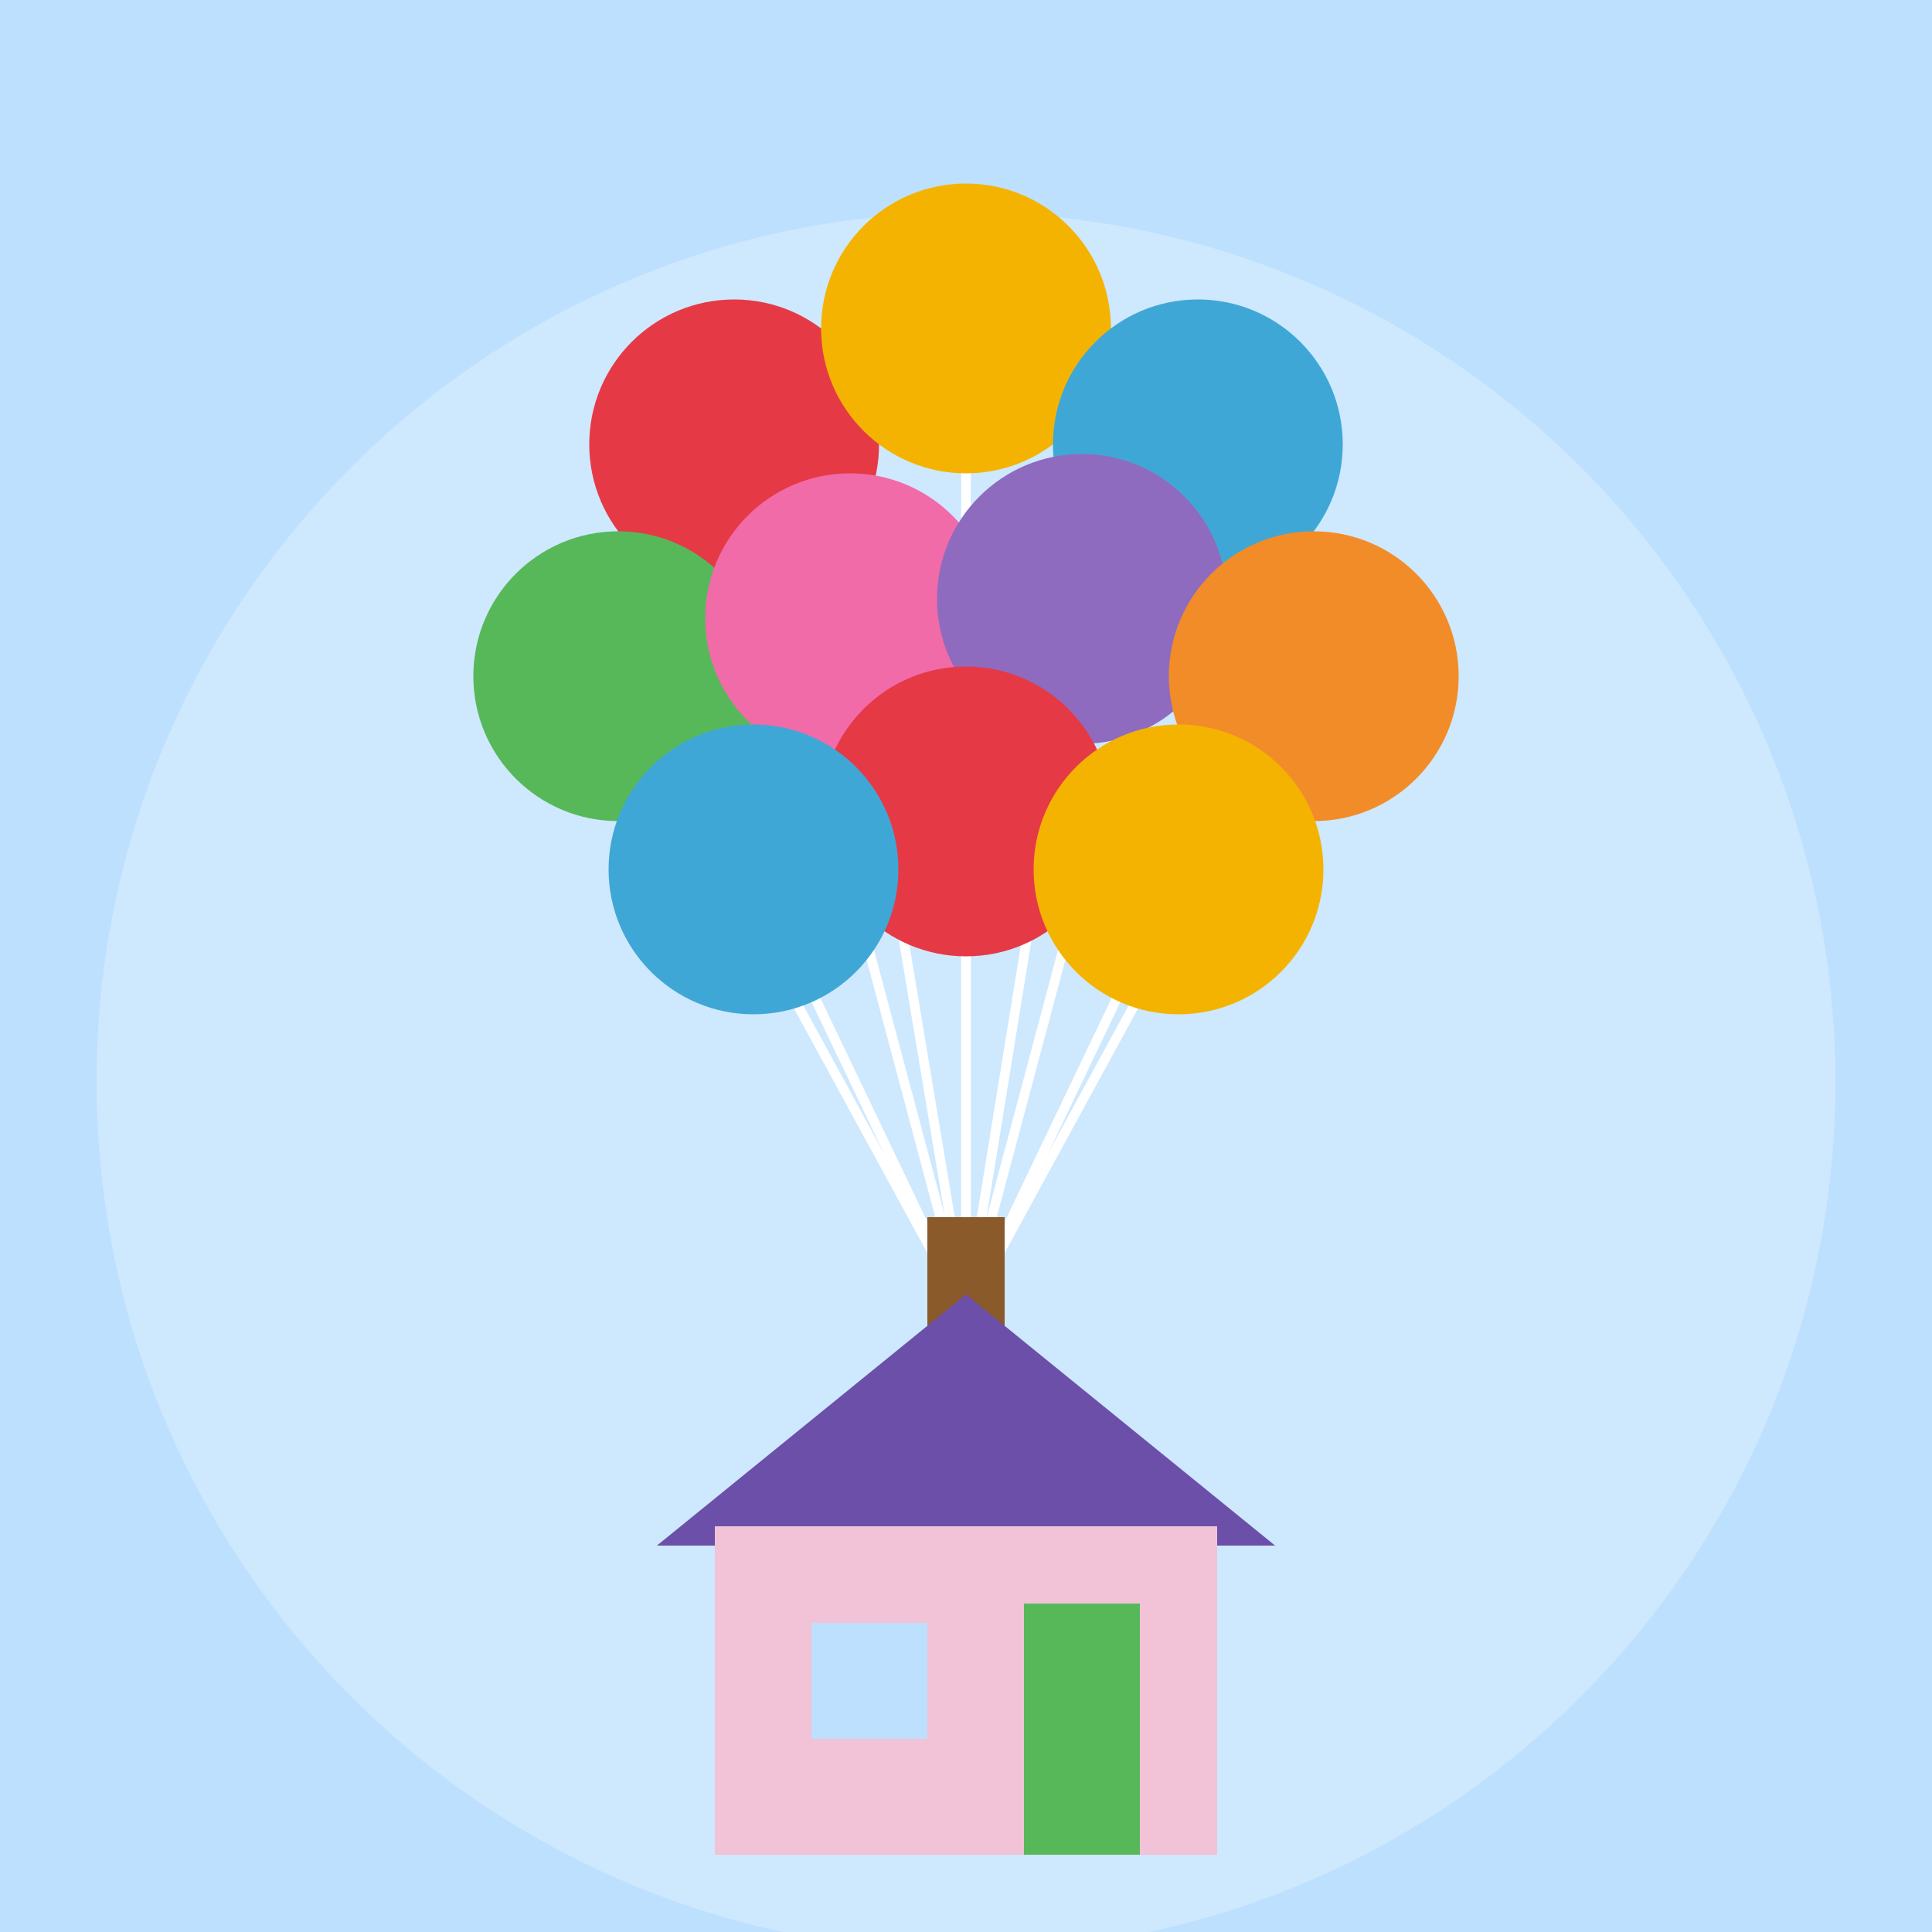
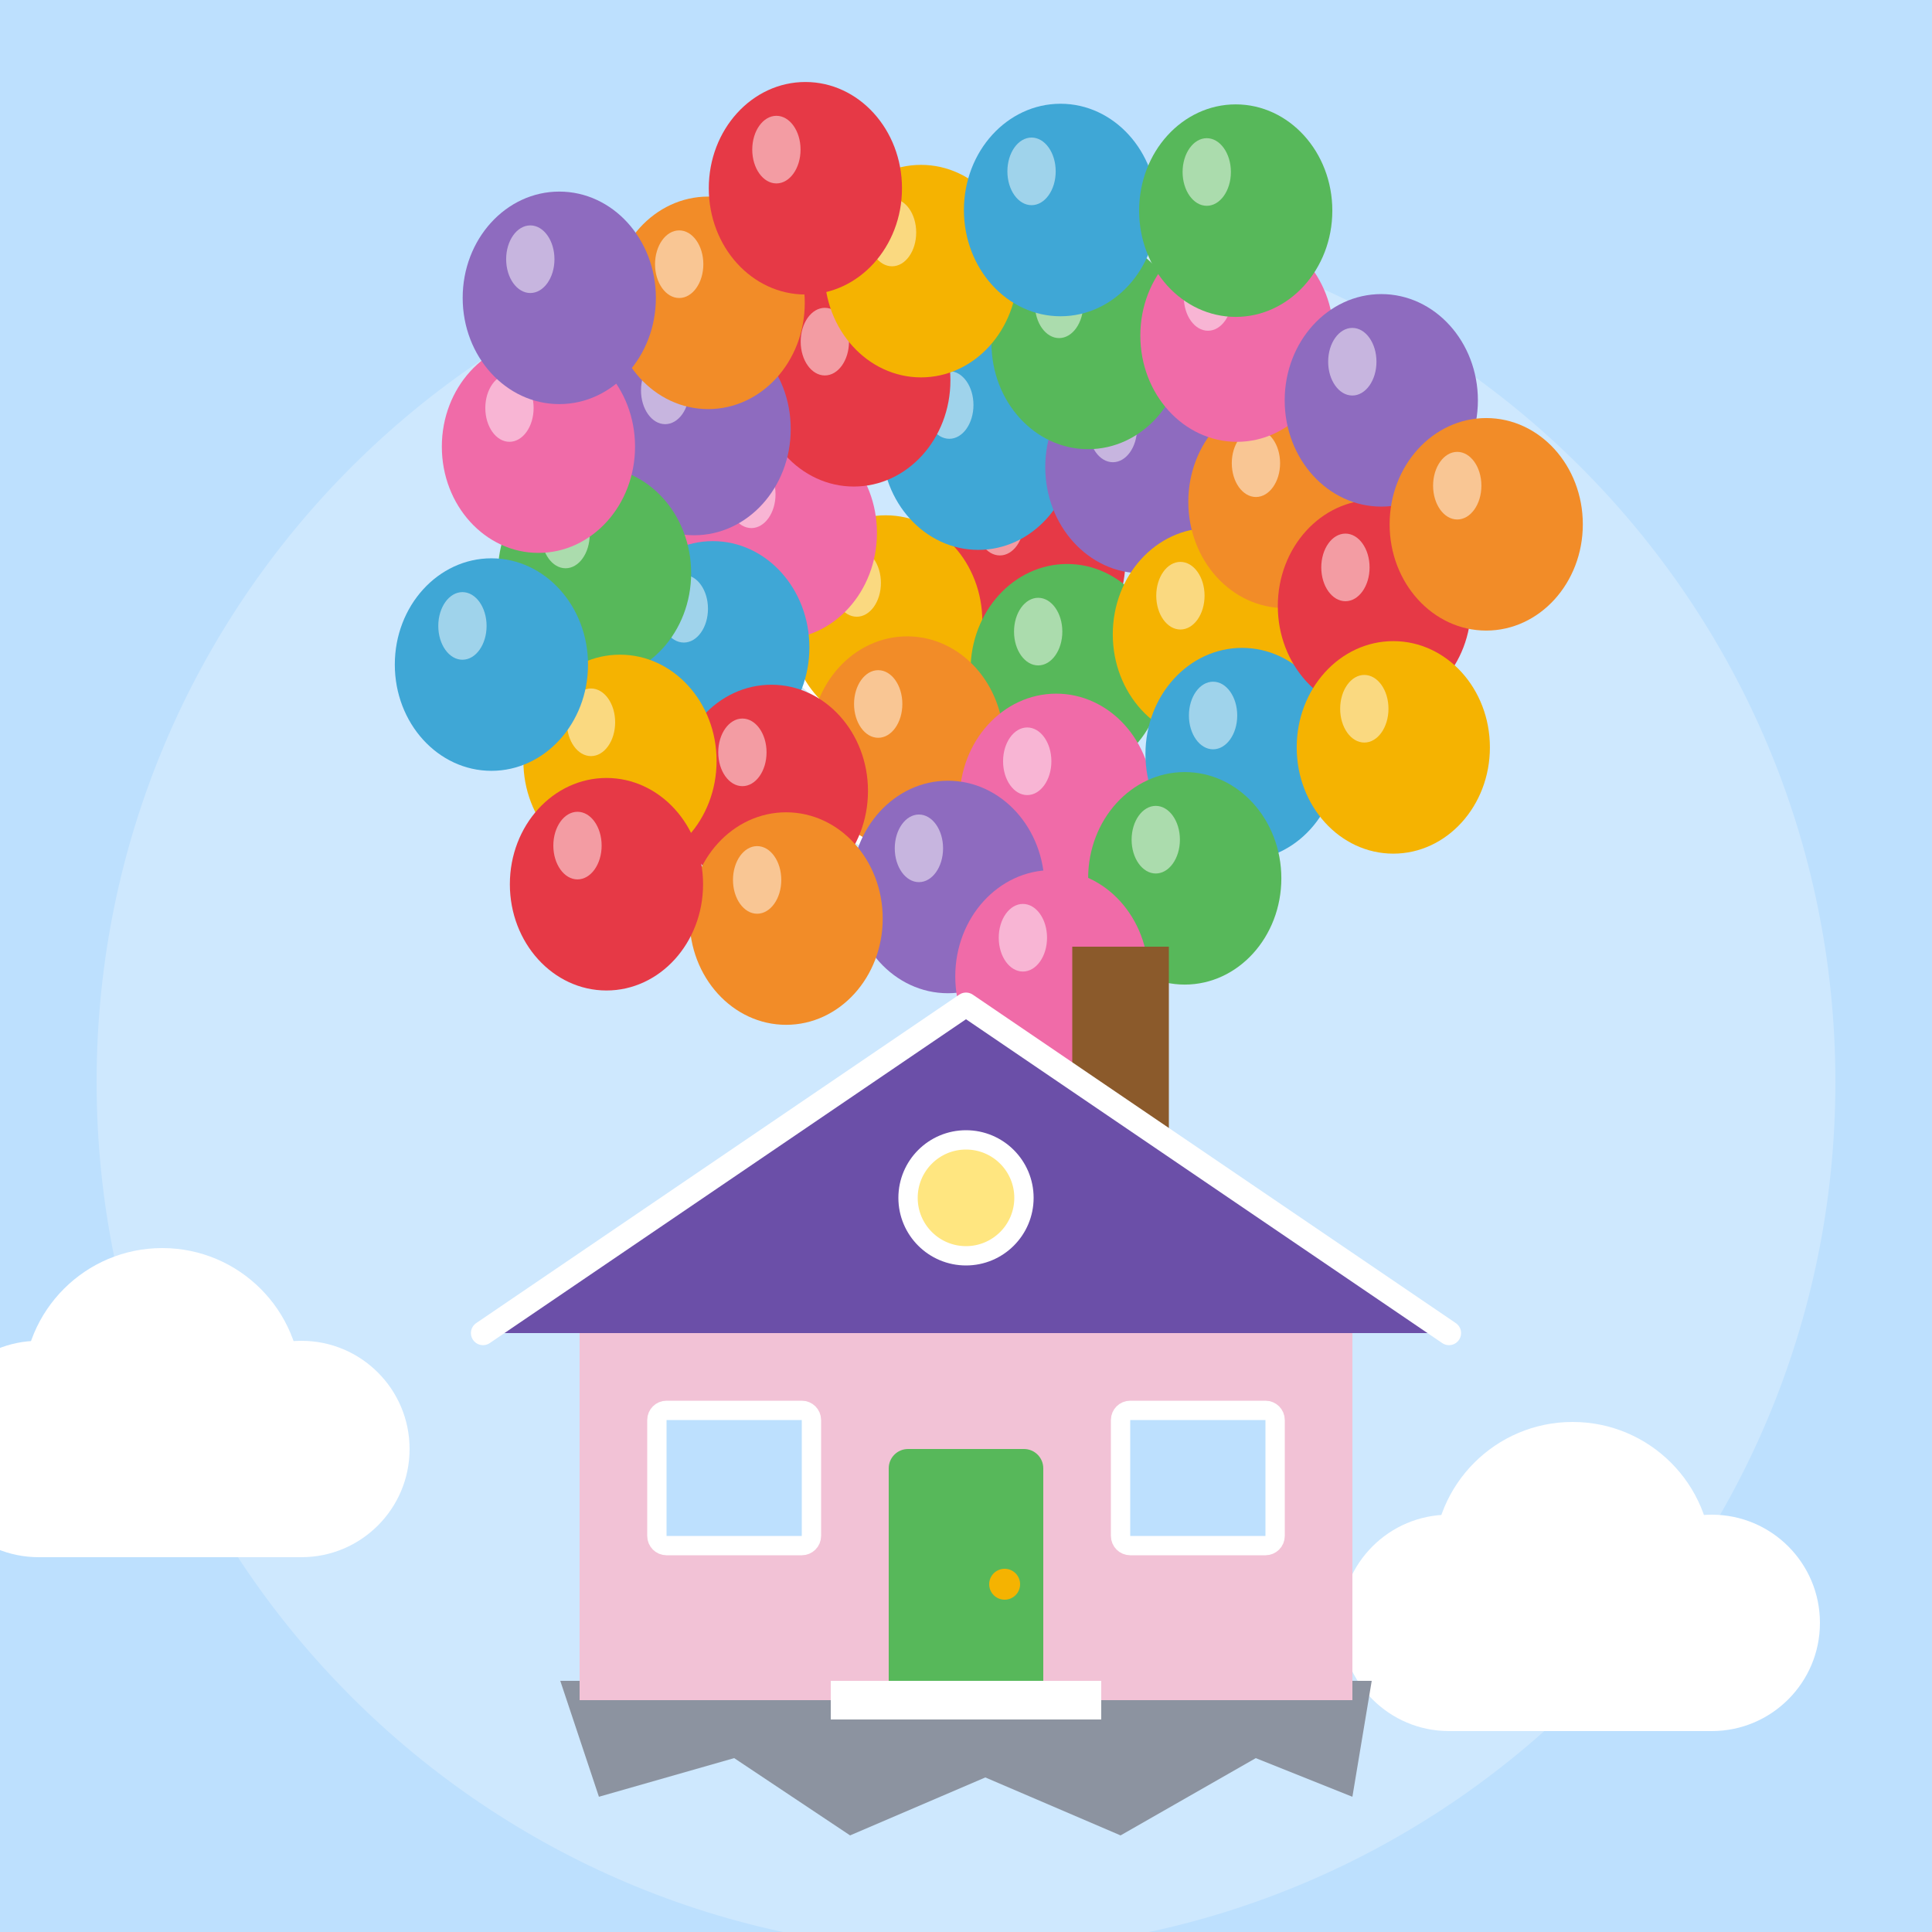
<svg xmlns="http://www.w3.org/2000/svg" viewBox="0 0 200 200">
  <rect width="200" height="200" fill="#BDE0FE" />
  <circle cx="100" cy="112" r="90" fill="#fff" opacity=".25" />
-   <path d="M76 46 L100 136" fill="none" stroke="#fff" stroke-width="1" stroke-linecap="round" stroke-linejoin="round" />
-   <path d="M100 34 L100 136" fill="none" stroke="#fff" stroke-width="1" stroke-linecap="round" stroke-linejoin="round" />
-   <path d="M124 46 L100 136" fill="none" stroke="#fff" stroke-width="1" stroke-linecap="round" stroke-linejoin="round" />
-   <path d="M64 70 L100 136" fill="none" stroke="#fff" stroke-width="1" stroke-linecap="round" stroke-linejoin="round" />
-   <path d="M88 64 L100 136" fill="none" stroke="#fff" stroke-width="1" stroke-linecap="round" stroke-linejoin="round" />
-   <path d="M112 62 L100 136" fill="none" stroke="#fff" stroke-width="1" stroke-linecap="round" stroke-linejoin="round" />
-   <path d="M136 70 L100 136" fill="none" stroke="#fff" stroke-width="1" stroke-linecap="round" stroke-linejoin="round" />
-   <path d="M100 84 L100 136" fill="none" stroke="#fff" stroke-width="1" stroke-linecap="round" stroke-linejoin="round" />
-   <path d="M78 90 L100 136" fill="none" stroke="#fff" stroke-width="1" stroke-linecap="round" stroke-linejoin="round" />
-   <path d="M122 90 L100 136" fill="none" stroke="#fff" stroke-width="1" stroke-linecap="round" stroke-linejoin="round" />
-   <circle cx="76" cy="46" r="15" fill="#E63946" />
-   <circle cx="100" cy="34" r="15" fill="#F5B301" />
-   <circle cx="124" cy="46" r="15" fill="#3FA7D6" />
-   <circle cx="64" cy="70" r="15" fill="#57B85A" />
-   <circle cx="88" cy="64" r="15" fill="#F06BA8" />
-   <circle cx="112" cy="62" r="15" fill="#8E6BBF" />
-   <circle cx="136" cy="70" r="15" fill="#F28C28" />
-   <circle cx="100" cy="84" r="15" fill="#E63946" />
-   <circle cx="78" cy="90" r="15" fill="#3FA7D6" />
-   <circle cx="122" cy="90" r="15" fill="#F5B301" />
-   <rect x="96" y="126" width="8" height="18" rx="0" fill="#8B5A2B" />
-   <path d="M68 160 L100 134 L132 160 Z" fill="#6B4FA8" />
-   <rect x="74" y="158" width="52" height="34" rx="0" fill="#F2C2D6" />
-   <rect x="84" y="168" width="12" height="12" rx="0" fill="#BDE0FE" />
-   <rect x="106" y="166" width="12" height="26" rx="0" fill="#57B85A" />
+   <circle cx="4" cy="150" r="11.2" fill="#fff" />
+   <circle cx="16.8" cy="143.6" r="14.4" fill="#fff" />
+   <circle cx="31.2" cy="150" r="11.2" fill="#fff" />
+   <rect x="4" y="148.4" width="27.2" height="12.8" rx="0" fill="#fff" />
+   <circle cx="150" cy="168" r="11.2" fill="#fff" />
+   <circle cx="162.8" cy="161.6" r="14.4" fill="#fff" />
+   <circle cx="177.2" cy="168" r="11.2" fill="#fff" />
+   <rect x="150" y="166.4" width="27.2" height="12.8" rx="0" fill="#fff" />
+   <path d="M106.505 58 L116 100" fill="none" stroke="#fff" stroke-width="0.8" stroke-linecap="round" stroke-linejoin="round" />
+   <path d="M91.692 64.343 L116 100" fill="none" stroke="#fff" stroke-width="0.8" stroke-linecap="round" stroke-linejoin="round" />
+   <path d="M101.272 45.924 L116 100" fill="none" stroke="#fff" stroke-width="0.8" stroke-linecap="round" stroke-linejoin="round" />
+   <path d="M110.472 69.383 L116 100" fill="none" stroke="#fff" stroke-width="0.8" stroke-linecap="round" stroke-linejoin="round" />
+   <path d="M80.782 55.167 L116 100" fill="none" stroke="#fff" stroke-width="0.8" stroke-linecap="round" stroke-linejoin="round" />
+   <path d="M118.205 48.349 L116 100" fill="none" stroke="#fff" stroke-width="0.8" stroke-linecap="round" stroke-linejoin="round" />
+   <path d="M93.911 76.876 L116 100" fill="none" stroke="#fff" stroke-width="0.8" stroke-linecap="round" stroke-linejoin="round" />
+   <path d="M88.387 39.367 L116 100" fill="none" stroke="#fff" stroke-width="0.8" stroke-linecap="round" stroke-linejoin="round" />
+   <path d="M125.195 65.667 L116 100" fill="none" stroke="#fff" stroke-width="0.8" stroke-linecap="round" stroke-linejoin="round" />
+   <path d="M73.789 67.017 L116 100" fill="none" stroke="#fff" stroke-width="0.8" stroke-linecap="round" stroke-linejoin="round" />
+   <path d="M112.635 35.499 L116 100" fill="none" stroke="#fff" stroke-width="0.8" stroke-linecap="round" stroke-linejoin="round" />
+   <path d="M109.338 82.807 L116 100" fill="none" stroke="#fff" stroke-width="0.8" stroke-linecap="round" stroke-linejoin="round" />
+   <path d="M71.857 44.41 L116 100" fill="none" stroke="#fff" stroke-width="0.8" stroke-linecap="round" stroke-linejoin="round" />
+   <path d="M133.014 51.95 L116 100" fill="none" stroke="#fff" stroke-width="0.8" stroke-linecap="round" stroke-linejoin="round" />
+   <path d="M79.853 81.883 L116 100" fill="none" stroke="#fff" stroke-width="0.8" stroke-linecap="round" stroke-linejoin="round" />
+   <path d="M95.344 28.067 L116 100" fill="none" stroke="#fff" stroke-width="0.8" stroke-linecap="round" stroke-linejoin="round" />
+   <path d="M128.577 78.068 L116 100" fill="none" stroke="#fff" stroke-width="0.8" stroke-linecap="round" stroke-linejoin="round" />
+   <path d="M61.547 59.327 L116 100" fill="none" stroke="#fff" stroke-width="0.8" stroke-linecap="round" stroke-linejoin="round" />
+   <path d="M128.047 34.738 L116 100" fill="none" stroke="#fff" stroke-width="0.8" stroke-linecap="round" stroke-linejoin="round" />
+   <path d="M98.126 91.819 L116 100" fill="none" stroke="#fff" stroke-width="0.8" stroke-linecap="round" stroke-linejoin="round" />
+   <path d="M73.309 31.35 L116 100" fill="none" stroke="#fff" stroke-width="0.8" stroke-linecap="round" stroke-linejoin="round" />
+   <path d="M142.278 62.738 L116 100" fill="none" stroke="#fff" stroke-width="0.8" stroke-linecap="round" stroke-linejoin="round" />
+   <path d="M64.18 78.772 L116 100" fill="none" stroke="#fff" stroke-width="0.8" stroke-linecap="round" stroke-linejoin="round" />
+   <path d="M109.785 21.74 L116 100" fill="none" stroke="#fff" stroke-width="0.8" stroke-linecap="round" stroke-linejoin="round" />
+   <path d="M122.644 90.924 L116 100" fill="none" stroke="#fff" stroke-width="0.8" stroke-linecap="round" stroke-linejoin="round" />
+   <path d="M55.739 46.236 L116 100" fill="none" stroke="#fff" stroke-width="0.8" stroke-linecap="round" stroke-linejoin="round" />
+   <path d="M142.991 41.444 L116 100" fill="none" stroke="#fff" stroke-width="0.8" stroke-linecap="round" stroke-linejoin="round" />
+   <path d="M81.378 95.089 L116 100" fill="none" stroke="#fff" stroke-width="0.8" stroke-linecap="round" stroke-linejoin="round" />
+   <path d="M83.373 19.488 L116 100" fill="none" stroke="#fff" stroke-width="0.8" stroke-linecap="round" stroke-linejoin="round" />
+   <path d="M144.234 77.369 L116 100" fill="none" stroke="#fff" stroke-width="0.8" stroke-linecap="round" stroke-linejoin="round" />
+   <path d="M50.871 68.796 L116 100" fill="none" stroke="#fff" stroke-width="0.8" stroke-linecap="round" stroke-linejoin="round" />
+   <path d="M127.922 21.805 L116 100" fill="none" stroke="#fff" stroke-width="0.8" stroke-linecap="round" stroke-linejoin="round" />
+   <path d="M108.889 101.074 L116 100" fill="none" stroke="#fff" stroke-width="0.8" stroke-linecap="round" stroke-linejoin="round" />
+   <path d="M57.897 30.833 L116 100" fill="none" stroke="#fff" stroke-width="0.8" stroke-linecap="round" stroke-linejoin="round" />
+   <path d="M153.853 54.277 L116 100" fill="none" stroke="#fff" stroke-width="0.8" stroke-linecap="round" stroke-linejoin="round" />
+   <path d="M62.781 91.535 L116 100" fill="none" stroke="#fff" stroke-width="0.8" stroke-linecap="round" stroke-linejoin="round" />
+   <ellipse cx="106.505" cy="58" rx="10" ry="11" fill="#E63946" />
+   <ellipse cx="103.505" cy="54" rx="2.5" ry="3.5" fill="#fff" opacity=".5" />
+   <ellipse cx="91.692" cy="64.343" rx="10" ry="11" fill="#F5B301" />
+   <ellipse cx="88.692" cy="60.343" rx="2.5" ry="3.5" fill="#fff" opacity=".5" />
+   <ellipse cx="101.272" cy="45.924" rx="10" ry="11" fill="#3FA7D6" />
+   <ellipse cx="98.272" cy="41.924" rx="2.5" ry="3.5" fill="#fff" opacity=".5" />
+   <ellipse cx="110.472" cy="69.383" rx="10" ry="11" fill="#57B85A" />
+   <ellipse cx="107.472" cy="65.383" rx="2.5" ry="3.5" fill="#fff" opacity=".5" />
+   <ellipse cx="80.782" cy="55.167" rx="10" ry="11" fill="#F06BA8" />
+   <ellipse cx="77.782" cy="51.167" rx="2.5" ry="3.5" fill="#fff" opacity=".5" />
+   <ellipse cx="118.205" cy="48.349" rx="10" ry="11" fill="#8E6BBF" />
+   <ellipse cx="115.205" cy="44.349" rx="2.5" ry="3.5" fill="#fff" opacity=".5" />
+   <ellipse cx="93.911" cy="76.876" rx="10" ry="11" fill="#F28C28" />
+   <ellipse cx="90.911" cy="72.876" rx="2.5" ry="3.5" fill="#fff" opacity=".5" />
+   <ellipse cx="88.387" cy="39.367" rx="10" ry="11" fill="#E63946" />
+   <ellipse cx="85.387" cy="35.367" rx="2.5" ry="3.5" fill="#fff" opacity=".5" />
+   <ellipse cx="125.195" cy="65.667" rx="10" ry="11" fill="#F5B301" />
+   <ellipse cx="122.195" cy="61.667" rx="2.5" ry="3.5" fill="#fff" opacity=".5" />
+   <ellipse cx="73.789" cy="67.017" rx="10" ry="11" fill="#3FA7D6" />
+   <ellipse cx="70.789" cy="63.017" rx="2.5" ry="3.5" fill="#fff" opacity=".5" />
+   <ellipse cx="112.635" cy="35.499" rx="10" ry="11" fill="#57B85A" />
+   <ellipse cx="109.635" cy="31.499" rx="2.5" ry="3.5" fill="#fff" opacity=".5" />
+   <ellipse cx="109.338" cy="82.807" rx="10" ry="11" fill="#F06BA8" />
+   <ellipse cx="106.338" cy="78.807" rx="2.5" ry="3.5" fill="#fff" opacity=".5" />
+   <ellipse cx="71.857" cy="44.41" rx="10" ry="11" fill="#8E6BBF" />
+   <ellipse cx="68.857" cy="40.41" rx="2.5" ry="3.5" fill="#fff" opacity=".5" />
+   <ellipse cx="133.014" cy="51.95" rx="10" ry="11" fill="#F28C28" />
+   <ellipse cx="130.014" cy="47.95" rx="2.5" ry="3.5" fill="#fff" opacity=".5" />
+   <ellipse cx="79.853" cy="81.883" rx="10" ry="11" fill="#E63946" />
+   <ellipse cx="76.853" cy="77.883" rx="2.5" ry="3.5" fill="#fff" opacity=".5" />
+   <ellipse cx="95.344" cy="28.067" rx="10" ry="11" fill="#F5B301" />
+   <ellipse cx="92.344" cy="24.067" rx="2.5" ry="3.5" fill="#fff" opacity=".5" />
+   <ellipse cx="128.577" cy="78.068" rx="10" ry="11" fill="#3FA7D6" />
+   <ellipse cx="125.577" cy="74.068" rx="2.5" ry="3.5" fill="#fff" opacity=".5" />
+   <ellipse cx="61.547" cy="59.327" rx="10" ry="11" fill="#57B85A" />
+   <ellipse cx="58.547" cy="55.327" rx="2.5" ry="3.5" fill="#fff" opacity=".5" />
+   <ellipse cx="128.047" cy="34.738" rx="10" ry="11" fill="#F06BA8" />
+   <ellipse cx="125.047" cy="30.738" rx="2.5" ry="3.5" fill="#fff" opacity=".5" />
+   <ellipse cx="98.126" cy="91.819" rx="10" ry="11" fill="#8E6BBF" />
+   <ellipse cx="95.126" cy="87.819" rx="2.5" ry="3.5" fill="#fff" opacity=".5" />
+   <ellipse cx="73.309" cy="31.35" rx="10" ry="11" fill="#F28C28" />
+   <ellipse cx="70.309" cy="27.35" rx="2.5" ry="3.5" fill="#fff" opacity=".5" />
+   <ellipse cx="142.278" cy="62.738" rx="10" ry="11" fill="#E63946" />
+   <ellipse cx="139.278" cy="58.738" rx="2.5" ry="3.5" fill="#fff" opacity=".5" />
+   <ellipse cx="64.18" cy="78.772" rx="10" ry="11" fill="#F5B301" />
+   <ellipse cx="61.18" cy="74.772" rx="2.5" ry="3.5" fill="#fff" opacity=".5" />
+   <ellipse cx="109.785" cy="21.74" rx="10" ry="11" fill="#3FA7D6" />
+   <ellipse cx="106.785" cy="17.74" rx="2.5" ry="3.5" fill="#fff" opacity=".5" />
+   <ellipse cx="122.644" cy="90.924" rx="10" ry="11" fill="#57B85A" />
+   <ellipse cx="119.644" cy="86.924" rx="2.5" ry="3.5" fill="#fff" opacity=".5" />
+   <ellipse cx="55.739" cy="46.236" rx="10" ry="11" fill="#F06BA8" />
+   <ellipse cx="52.739" cy="42.236" rx="2.5" ry="3.5" fill="#fff" opacity=".5" />
+   <ellipse cx="142.991" cy="41.444" rx="10" ry="11" fill="#8E6BBF" />
+   <ellipse cx="139.991" cy="37.444" rx="2.5" ry="3.5" fill="#fff" opacity=".5" />
+   <ellipse cx="81.378" cy="95.089" rx="10" ry="11" fill="#F28C28" />
+   <ellipse cx="78.378" cy="91.089" rx="2.5" ry="3.5" fill="#fff" opacity=".5" />
+   <ellipse cx="83.373" cy="19.488" rx="10" ry="11" fill="#E63946" />
+   <ellipse cx="80.373" cy="15.488" rx="2.5" ry="3.5" fill="#fff" opacity=".5" />
+   <ellipse cx="144.234" cy="77.369" rx="10" ry="11" fill="#F5B301" />
+   <ellipse cx="141.234" cy="73.369" rx="2.5" ry="3.5" fill="#fff" opacity=".5" />
+   <ellipse cx="50.871" cy="68.796" rx="10" ry="11" fill="#3FA7D6" />
+   <ellipse cx="47.871" cy="64.796" rx="2.5" ry="3.5" fill="#fff" opacity=".5" />
+   <ellipse cx="127.922" cy="21.805" rx="10" ry="11" fill="#57B85A" />
+   <ellipse cx="124.922" cy="17.805" rx="2.5" ry="3.5" fill="#fff" opacity=".5" />
+   <ellipse cx="108.889" cy="101.074" rx="10" ry="11" fill="#F06BA8" />
+   <ellipse cx="105.889" cy="97.074" rx="2.5" ry="3.5" fill="#fff" opacity=".5" />
+   <ellipse cx="57.897" cy="30.833" rx="10" ry="11" fill="#8E6BBF" />
+   <ellipse cx="54.897" cy="26.833" rx="2.5" ry="3.5" fill="#fff" opacity=".5" />
+   <ellipse cx="153.853" cy="54.277" rx="10" ry="11" fill="#F28C28" />
+   <ellipse cx="150.853" cy="50.277" rx="2.5" ry="3.5" fill="#fff" opacity=".5" />
+   <ellipse cx="62.781" cy="91.535" rx="10" ry="11" fill="#E63946" />
+   <ellipse cx="59.781" cy="87.535" rx="2.5" ry="3.5" fill="#fff" opacity=".5" />
+   <rect x="111" y="98" width="10" height="24" rx="0" fill="#8B5A2B" />
+   <path d="M58 174 L62 186 L76 182 L88 190 L102 184 L116 190 L130 182 L140 186 L142 174 Z" fill="#8C93A0" />
+   <rect x="60" y="132" width="80" height="44" rx="0" fill="#F2C2D6" />
+   <rect x="60" y="132" width="80" height="6" rx="0" fill="#E3A8C0" />
+   <path d="M50 138 L100 104 L150 138 Z" fill="#6B4FA8" />
+   <path d="M50 138 L100 104 L150 138" fill="none" stroke="#fff" stroke-width="2.5" stroke-linecap="round" stroke-linejoin="round" />
+   <circle cx="100" cy="124" r="6" fill="#FFE680" stroke="#fff" stroke-width="2" stroke-linejoin="round" />
+   <rect x="68" y="146" width="16" height="14" rx="1" fill="#BDE0FE" stroke="#fff" stroke-width="2" stroke-linejoin="round" />
+   <rect x="116" y="146" width="16" height="14" rx="1" fill="#BDE0FE" stroke="#fff" stroke-width="2" stroke-linejoin="round" />
+   <rect x="92" y="150" width="16" height="26" rx="2" fill="#57B85A" />
+   <circle cx="104" cy="164" r="1.6" fill="#F5B301" />
+   <rect x="86" y="174" width="28" height="4" rx="0" fill="#fff" />
</svg>
